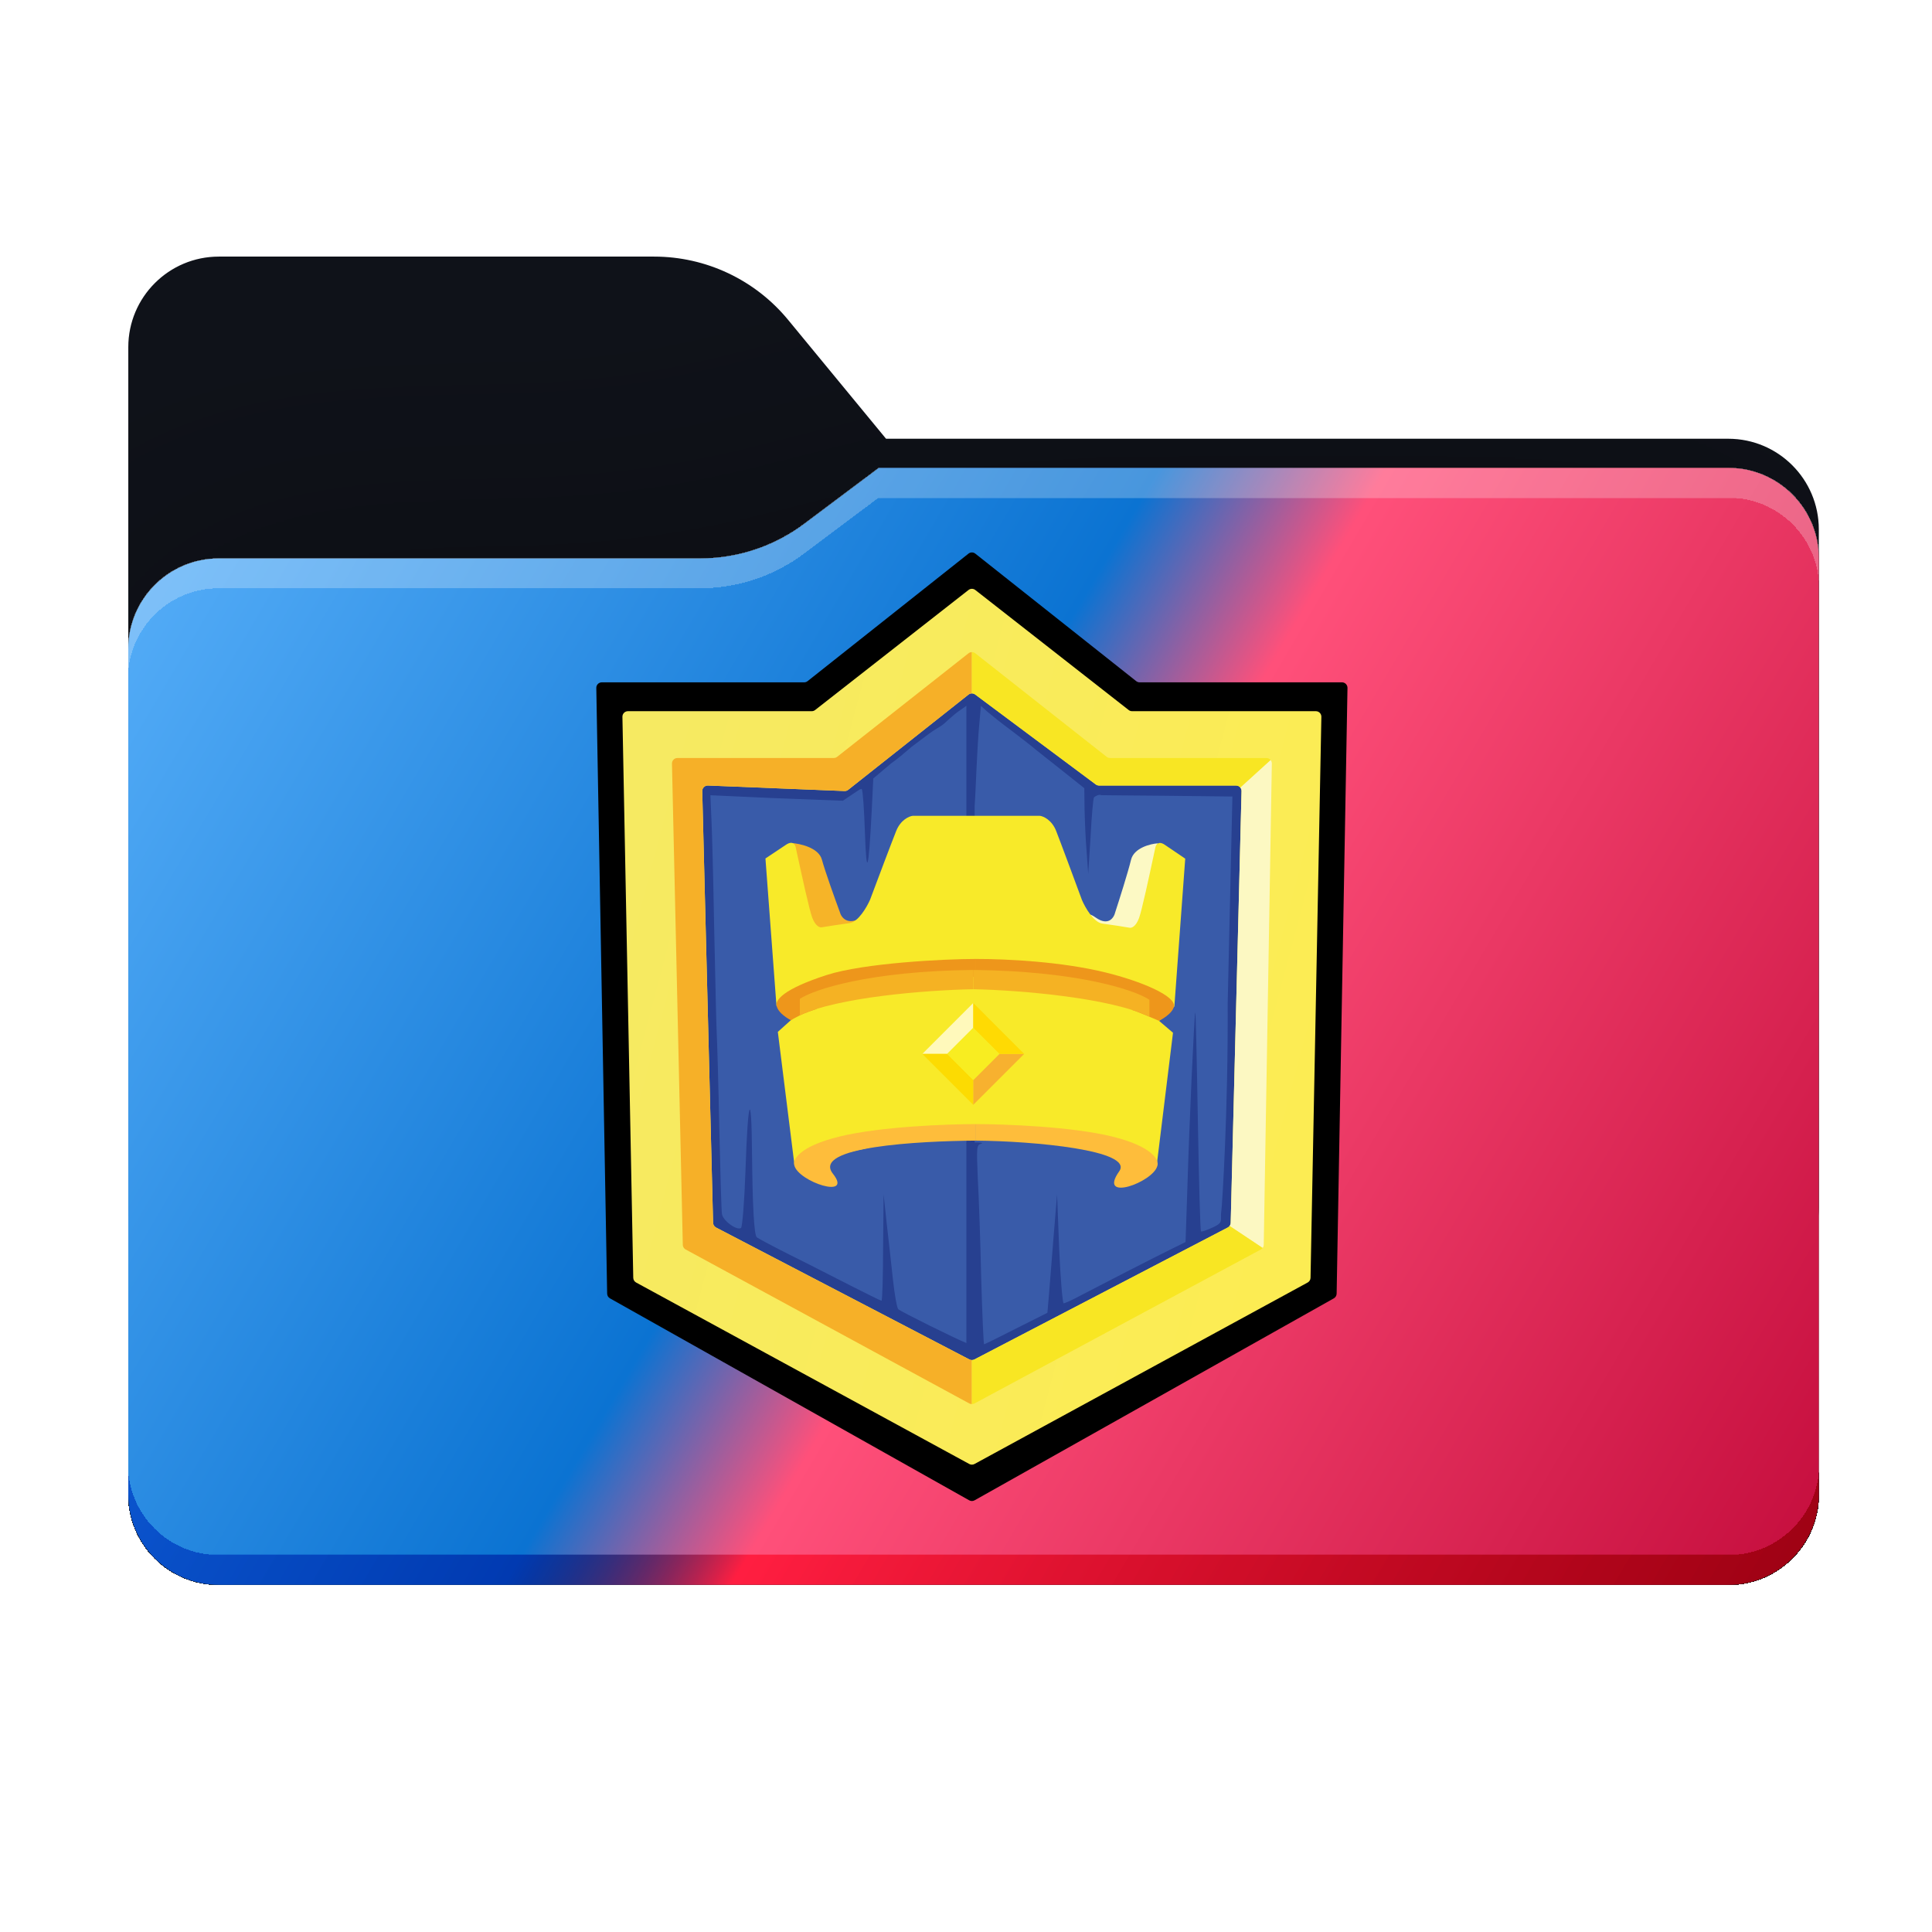
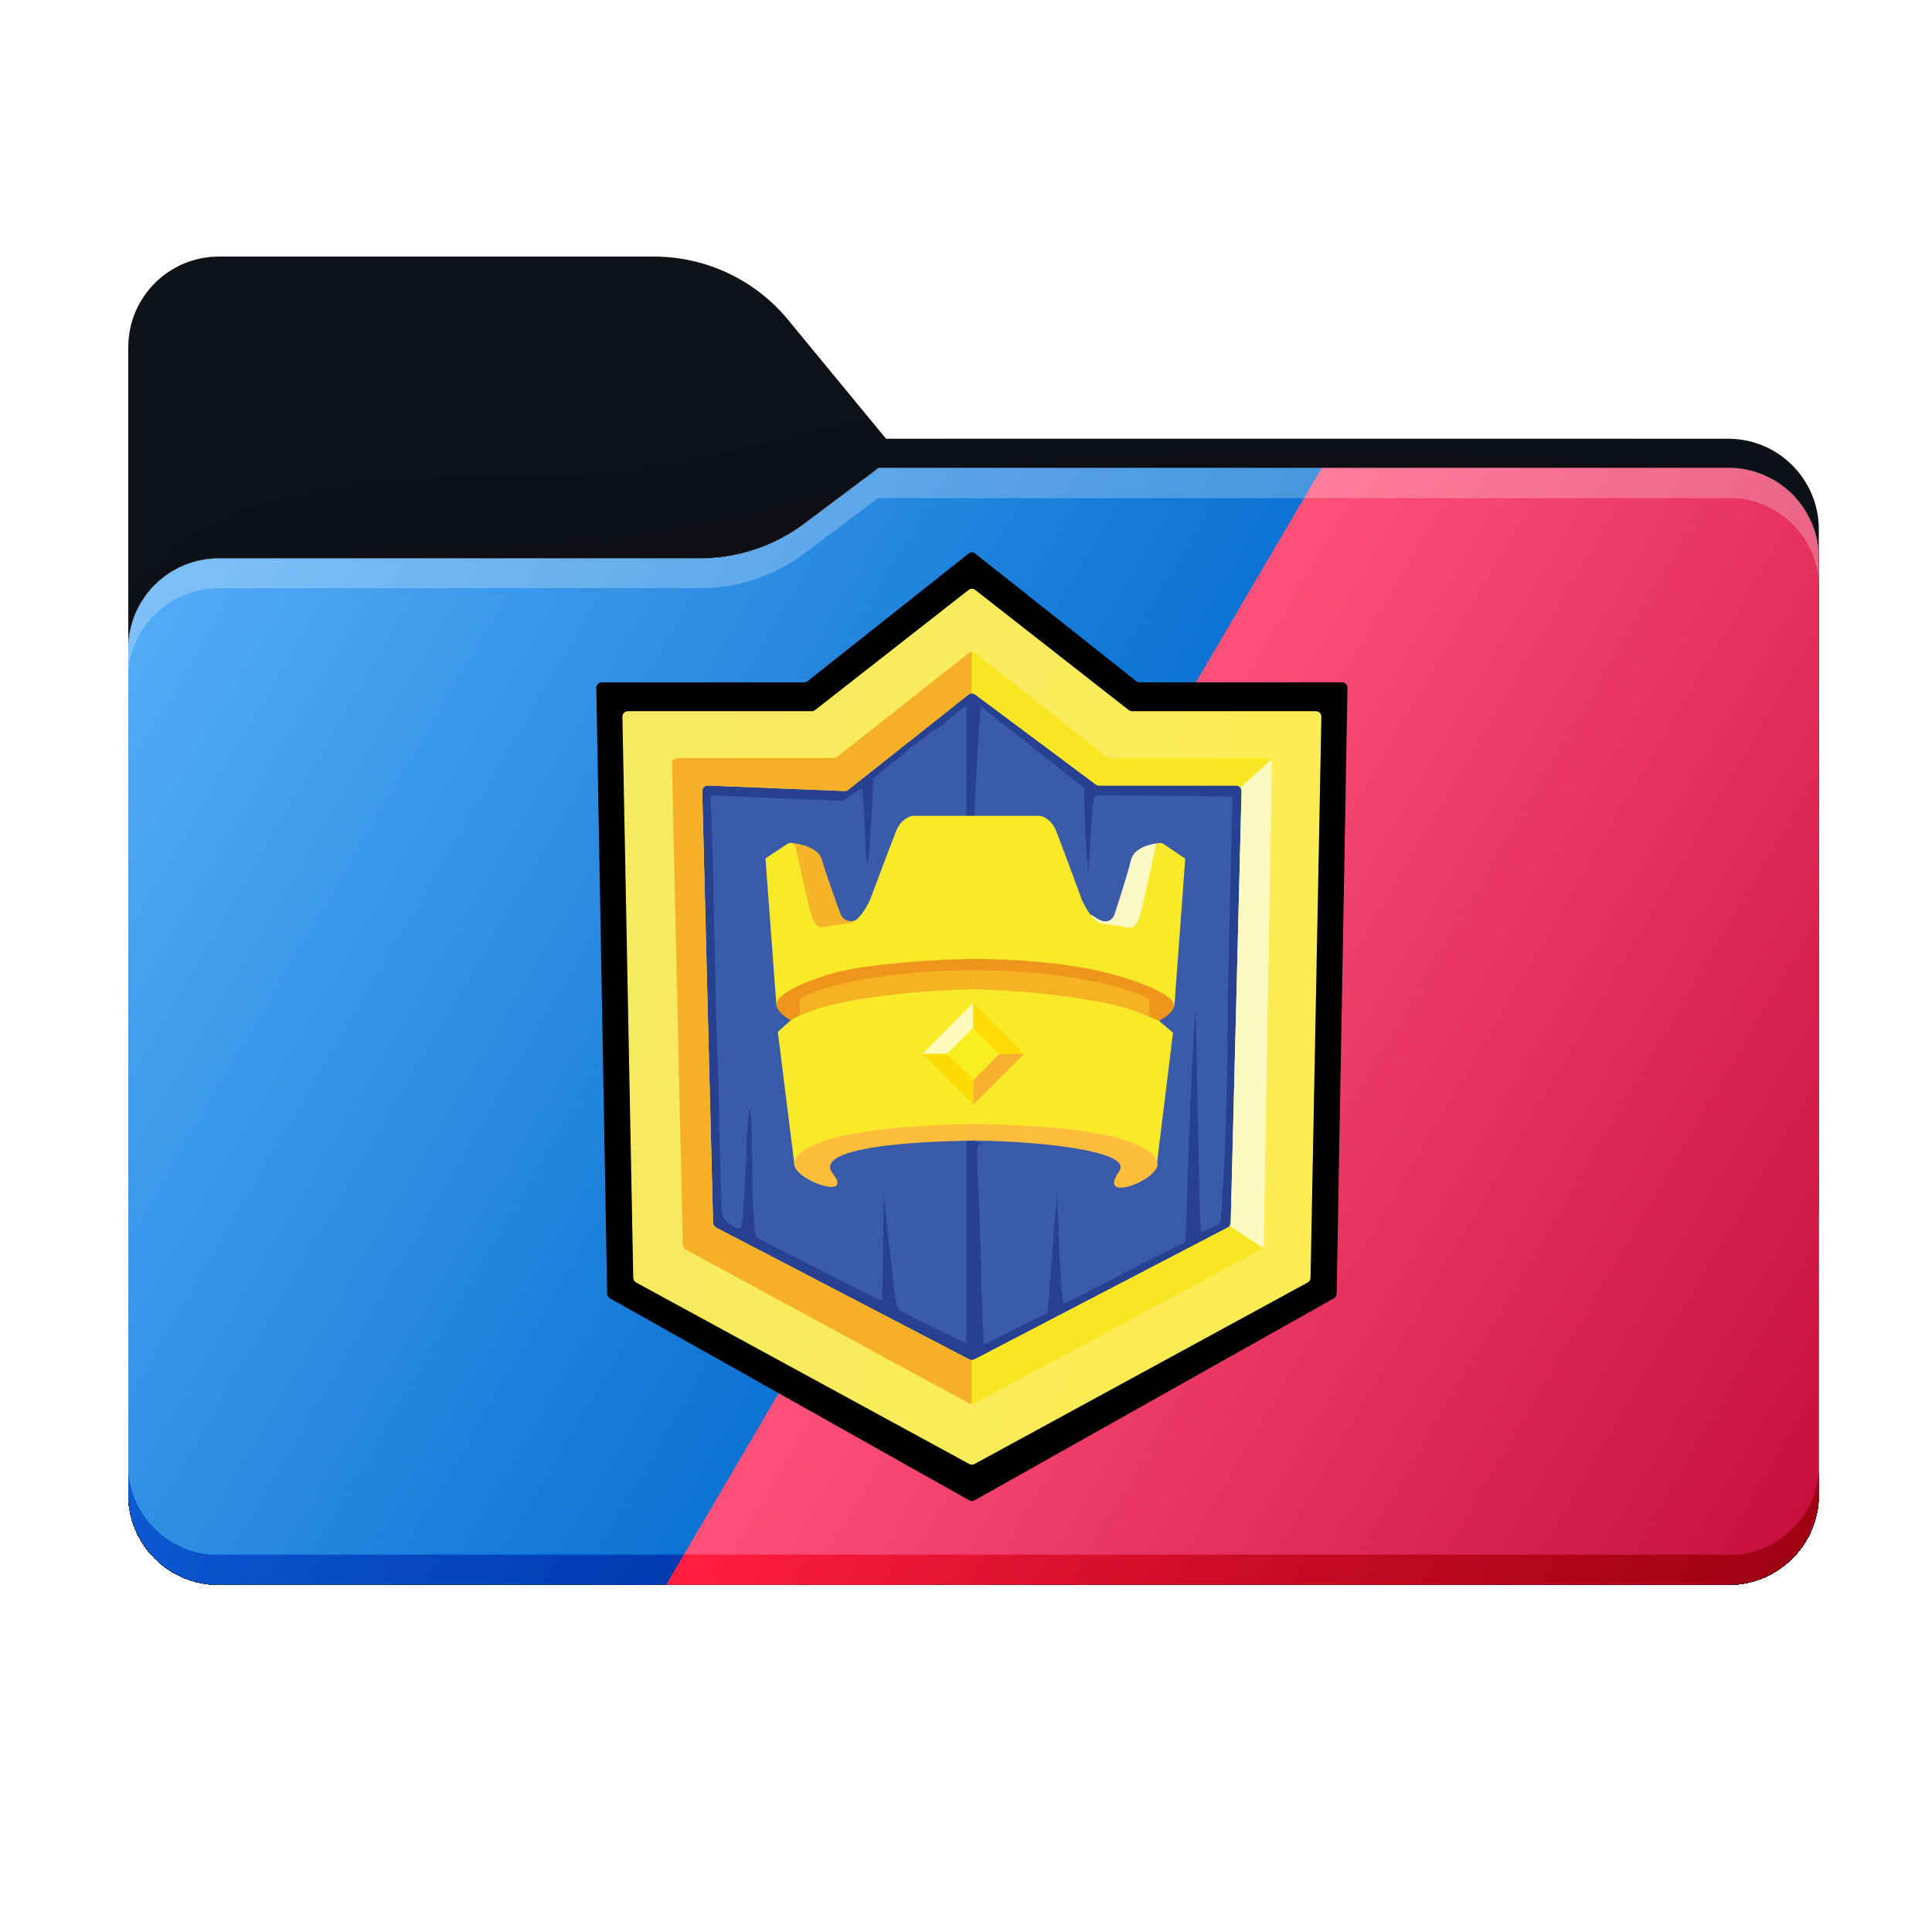
<svg xmlns="http://www.w3.org/2000/svg" width="256" height="256" viewBox="0 0 256 256" fill="none">
  <path fill-rule="evenodd" clip-rule="evenodd" d="M104.425 42.378C100.056 37.073 93.544 34 86.671 34H29C22.373 34 17 39.373 17 46V58.137V68.2V160C17 166.627 22.373 172 29 172H229C235.627 172 241 166.627 241 160V70.137C241 63.51 235.627 58.137 229 58.137H117.404L104.425 42.378Z" fill="#0F1219" />
  <mask id="mask0_603_14416" style="mask-type:alpha" maskUnits="userSpaceOnUse" x="17" y="34" width="224" height="138">
    <path fill-rule="evenodd" clip-rule="evenodd" d="M104.425 42.378C100.056 37.073 93.544 34 86.671 34H29C22.373 34 17 39.373 17 46V58.137V68.2V160C17 166.627 22.373 172 29 172H229C235.627 172 241 166.627 241 160V70.137C241 63.51 235.627 58.137 229 58.137H117.404L104.425 42.378Z" fill="url(#paint0_linear_603_14416)" />
  </mask>
  <g mask="url(#mask0_603_14416)">
    <g style="mix-blend-mode:multiply" filter="url(#filter0_f_603_14416)">
      <path fill-rule="evenodd" clip-rule="evenodd" d="M92.789 74C97.764 74 102.605 72.387 106.586 69.402L116.459 62H229C235.627 62 241 67.373 241 74V108V160C241 166.627 235.627 172 229 172H29C22.373 172 17 166.627 17 160L17 108V86C17 79.373 22.373 74 29 74H87H92.789Z" fill="black" fill-opacity="0.3" />
    </g>
  </g>
  <g filter="url(#filter1_ii_603_14416)">
    <path fill-rule="evenodd" clip-rule="evenodd" d="M92.789 74C97.764 74 102.605 72.387 106.586 69.402L116.459 62H229C235.627 62 241 67.373 241 74V108V198C241 204.627 235.627 210 229 210H29C22.373 210 17 204.627 17 198L17 108V86C17 79.373 22.373 74 29 74H87H92.789Z" fill="url(#paint1_linear_603_14416)" />
  </g>
  <path d="M79.013 91.156C79.006 90.748 79.335 90.413 79.743 90.413H106.555C106.719 90.413 106.879 90.358 107.008 90.256L128.328 73.359C128.594 73.149 128.969 73.149 129.234 73.359L150.555 90.256C150.684 90.358 150.843 90.413 151.008 90.413H177.82C178.228 90.413 178.556 90.748 178.549 91.156L177.111 171.415C177.106 171.674 176.965 171.911 176.739 172.038L129.139 198.799C128.917 198.924 128.646 198.924 128.424 198.799L80.823 172.038C80.598 171.911 80.456 171.674 80.451 171.415L79.013 91.156Z" fill="black" />
-   <path d="M82.474 94.981C82.466 94.572 82.794 94.237 83.203 94.237H107.557C107.72 94.237 107.878 94.183 108.007 94.082L128.332 78.176C128.596 77.969 128.967 77.969 129.231 78.176L149.556 94.082C149.684 94.183 149.842 94.237 150.005 94.237H174.36C174.768 94.237 175.097 94.572 175.089 94.981L173.653 169.315C173.648 169.577 173.502 169.816 173.272 169.941L129.13 193.986C128.913 194.105 128.65 194.105 128.432 193.986L84.29 169.941C84.06 169.816 83.915 169.577 83.91 169.315L82.474 94.981Z" fill="url(#paint2_linear_603_14416)" />
-   <path d="M89.039 101.181C89.035 100.999 89.099 100.831 89.207 100.701C89.341 100.54 89.542 100.438 89.768 100.438H110.475C110.561 100.438 110.647 100.422 110.727 100.393C110.797 100.367 110.864 100.33 110.925 100.283L128.332 86.565C128.464 86.461 128.623 86.41 128.781 86.41C128.94 86.41 129.099 86.461 129.231 86.565L146.638 100.283C146.698 100.33 146.765 100.367 146.836 100.393C146.916 100.422 147.001 100.438 147.088 100.438H167.794C168.02 100.438 168.222 100.54 168.356 100.701C168.464 100.831 168.527 100.999 168.524 101.181L167.452 164.938C167.449 165.094 167.397 165.241 167.306 165.362C167.245 165.443 167.166 165.513 167.073 165.563C167.072 165.564 167.073 165.564 167.072 165.564C167.033 165.585 129.348 185.843 129.13 185.962C129.021 186.021 128.901 186.051 128.781 186.051C128.661 186.051 128.541 186.021 128.432 185.962C128.215 185.843 90.866 165.57 90.856 165.564C90.855 165.564 90.856 165.564 90.855 165.564C90.762 165.513 90.683 165.444 90.621 165.362C90.531 165.241 90.478 165.094 90.475 164.938L89.039 101.181Z" fill="url(#paint3_linear_603_14416)" />
-   <path d="M93.051 104.829C93.047 104.646 93.111 104.479 93.219 104.349C93.353 104.188 93.554 104.085 93.78 104.085L111.934 104.815C112.02 104.815 112.106 104.799 112.186 104.77C112.256 104.744 112.323 104.707 112.384 104.66L128.332 92.036C128.464 91.932 128.623 91.881 128.781 91.881C128.94 91.881 129.099 91.932 129.231 92.036L145.179 103.93C145.239 103.977 145.306 104.014 145.377 104.04C145.457 104.07 145.542 104.085 145.629 104.085H163.782C164.008 104.085 164.21 104.188 164.344 104.349C164.451 104.479 164.515 104.646 164.512 104.829L163.075 162.02C163.072 162.176 163.02 162.323 162.929 162.444C162.868 162.526 162.788 162.596 162.695 162.647L129.13 180.126C129.021 180.185 128.901 180.215 128.781 180.215C128.661 180.215 128.541 180.185 128.432 180.126L94.868 162.647C94.746 162.58 94.647 162.481 94.581 162.364C94.523 162.261 94.49 162.143 94.487 162.02L93.051 104.829Z" fill="url(#paint4_linear_603_14416)" />
-   <path d="M93.051 104.829C93.047 104.646 93.111 104.479 93.219 104.349C93.353 104.188 93.554 104.085 93.78 104.085L111.934 104.815C112.02 104.815 112.105 104.799 112.185 104.77C112.256 104.744 112.323 104.707 112.384 104.66L128.332 92.036C128.464 91.933 128.622 91.881 128.781 91.881C128.94 91.881 129.099 91.933 129.231 92.036L145.179 103.93C145.239 103.977 145.306 104.014 145.377 104.041C145.457 104.07 145.542 104.085 145.628 104.085H163.782C164.008 104.085 164.21 104.188 164.344 104.349C164.451 104.479 164.515 104.646 164.512 104.829L163.075 162.02C163.072 162.176 163.02 162.323 162.929 162.444C162.868 162.526 162.788 162.596 162.695 162.647L129.13 180.126C129.021 180.185 128.901 180.215 128.781 180.215C128.661 180.215 128.541 180.185 128.432 180.126L94.868 162.647C94.746 162.58 94.647 162.481 94.581 162.364C94.523 162.261 94.49 162.143 94.487 162.02L93.051 104.829Z" fill="#274090" />
+   <path d="M82.473 94.981C82.466 94.572 82.794 94.237 83.203 94.237H107.557C107.72 94.237 107.878 94.183 108.007 94.082L128.332 78.176C128.596 77.969 128.967 77.969 129.231 78.176L149.556 94.082C149.684 94.183 149.842 94.237 150.005 94.237H174.36C174.768 94.237 175.097 94.572 175.089 94.981L173.653 169.315C173.648 169.577 173.502 169.816 173.272 169.941L129.13 193.986C128.913 194.105 128.65 194.105 128.432 193.986L84.29 169.941C84.06 169.816 83.915 169.577 83.91 169.315L82.473 94.981Z" fill="url(#paint2_linear_603_14416)" />
+   <path d="M89.039 101.181C89.035 100.999 89.099 100.831 89.207 100.701C89.341 100.54 89.542 100.438 89.768 100.438H110.475C110.561 100.438 110.647 100.422 110.727 100.393C110.797 100.367 110.864 100.33 110.925 100.283L128.332 86.565C128.464 86.461 128.622 86.41 128.781 86.41C128.94 86.41 129.099 86.461 129.231 86.565L146.638 100.283C146.698 100.33 146.765 100.367 146.836 100.393C146.916 100.422 147.001 100.438 147.087 100.438H167.794C168.02 100.438 168.222 100.54 168.356 100.701C168.464 100.831 168.527 100.999 168.524 101.181L167.452 164.938C167.449 165.094 167.397 165.241 167.306 165.362C167.245 165.443 167.166 165.513 167.073 165.563C167.072 165.564 167.073 165.564 167.072 165.564C167.033 165.585 129.348 185.843 129.13 185.962C129.021 186.021 128.901 186.051 128.781 186.051C128.661 186.051 128.541 186.021 128.432 185.962C128.215 185.843 90.866 165.57 90.856 165.564C90.855 165.564 90.855 165.564 90.855 165.564C90.762 165.513 90.683 165.444 90.621 165.362C90.531 165.241 90.478 165.094 90.475 164.938L89.039 101.181Z" fill="url(#paint3_linear_603_14416)" />
+   <path d="M93.051 104.829C93.047 104.646 93.111 104.479 93.219 104.349C93.353 104.188 93.554 104.085 93.78 104.085L111.934 104.815C112.02 104.815 112.106 104.799 112.186 104.77C112.256 104.744 112.323 104.707 112.384 104.66L128.332 92.036C128.464 91.932 128.622 91.881 128.781 91.881C128.94 91.881 129.099 91.932 129.231 92.036L145.179 103.93C145.239 103.977 145.306 104.014 145.377 104.04C145.457 104.07 145.542 104.085 145.629 104.085H163.782C164.008 104.085 164.21 104.188 164.344 104.349C164.451 104.479 164.515 104.646 164.512 104.829L163.075 162.02C163.072 162.176 163.02 162.323 162.929 162.444C162.868 162.526 162.788 162.596 162.695 162.647L129.13 180.126C129.021 180.185 128.901 180.215 128.781 180.215C128.661 180.215 128.541 180.185 128.432 180.126L94.868 162.647C94.746 162.58 94.647 162.481 94.581 162.364C94.523 162.261 94.49 162.143 94.487 162.02L93.051 104.829Z" fill="url(#paint4_linear_603_14416)" />
+   <path d="M93.051 104.829C93.047 104.646 93.111 104.479 93.219 104.349C93.353 104.188 93.554 104.085 93.78 104.085L111.934 104.815C112.02 104.815 112.106 104.799 112.186 104.77C112.256 104.744 112.323 104.707 112.384 104.66L128.332 92.036C128.464 91.933 128.622 91.881 128.781 91.881C128.94 91.881 129.099 91.933 129.231 92.036L145.179 103.93C145.239 103.977 145.306 104.014 145.377 104.041C145.457 104.07 145.542 104.085 145.629 104.085H163.782C164.008 104.085 164.21 104.188 164.344 104.349C164.451 104.479 164.515 104.646 164.512 104.829L163.075 162.02C163.072 162.176 163.02 162.323 162.929 162.444C162.868 162.526 162.788 162.596 162.695 162.647L129.13 180.126C129.021 180.185 128.901 180.215 128.781 180.215C128.661 180.215 128.541 180.185 128.432 180.126L94.868 162.647C94.746 162.58 94.647 162.481 94.581 162.364C94.523 162.261 94.49 162.143 94.487 162.02L93.051 104.829Z" fill="#274090" />
  <path d="M90.475 164.938L89.039 101.181C89.035 100.999 89.099 100.831 89.207 100.701C89.341 100.54 89.542 100.438 89.768 100.438H110.475C110.561 100.438 110.647 100.422 110.727 100.393C110.797 100.367 110.864 100.33 110.925 100.283L128.332 86.565C128.464 86.461 128.623 86.41 128.781 86.41V91.881C128.623 91.881 128.464 91.933 128.332 92.036L112.384 104.66C112.323 104.707 112.256 104.744 112.186 104.77C112.106 104.799 112.02 104.815 111.934 104.815L93.78 104.085C93.554 104.085 93.353 104.188 93.219 104.349C93.111 104.479 93.047 104.646 93.051 104.829L94.487 162.02C94.49 162.143 94.523 162.261 94.581 162.364C94.647 162.481 94.746 162.58 94.868 162.647L128.432 180.126C128.541 180.185 128.661 180.215 128.781 180.215V186.051C128.661 186.051 128.541 186.021 128.432 185.962C128.215 185.843 90.866 165.57 90.856 165.565L90.855 165.564C90.762 165.513 90.683 165.444 90.621 165.362C90.531 165.241 90.478 165.094 90.475 164.938Z" fill="#F6B028" />
-   <path d="M167.452 164.938L168.524 101.181C168.527 100.999 168.464 100.831 168.356 100.701L164.344 104.349C164.451 104.478 164.515 104.646 164.512 104.828L163.075 162.02C163.072 162.175 163.02 162.323 162.929 162.444L167.306 165.362C167.396 165.241 167.449 165.093 167.452 164.938Z" fill="#FCF8C2" />
-   <path d="M166.926 165.643L167.072 165.565L167.073 165.564C167.166 165.513 167.245 165.444 167.306 165.362L162.929 162.444C162.868 162.526 162.788 162.596 162.695 162.647L129.13 180.126C129.021 180.185 128.901 180.215 128.781 180.215V186.051C128.901 186.051 129.021 186.021 129.13 185.962C129.34 185.848 164.38 167.011 166.926 165.643Z" fill="#F8E623" />
-   <path d="M129.231 86.565L146.638 100.283C146.698 100.33 146.765 100.367 146.836 100.393C146.916 100.422 147.001 100.438 147.087 100.438H167.794C168.02 100.438 168.222 100.54 168.356 100.701L164.344 104.349C164.21 104.188 164.008 104.085 163.782 104.085H145.629C145.542 104.085 145.457 104.07 145.377 104.04C145.306 104.014 145.239 103.977 145.179 103.93L129.231 92.036C129.099 91.933 128.94 91.881 128.781 91.881V86.41C128.94 86.41 129.099 86.461 129.231 86.565Z" fill="#F8E623" />
-   <path fill-rule="evenodd" clip-rule="evenodd" d="M128.052 177.959V151.523C127.993 151.495 127.996 151.47 128.052 151.449V93.522L126.964 94.288C126.563 94.572 126.229 94.871 125.941 95.129C125.781 95.273 125.635 95.404 125.499 95.513C125.107 95.928 124.59 96.257 124.59 96.257C124.59 96.257 123.757 96.733 123.029 97.276C122.613 97.591 122.165 97.927 121.794 98.205C121.485 98.436 121.229 98.628 121.088 98.736C120.952 98.816 120.697 99.036 120.344 99.34C119.798 99.812 119.017 100.485 118.09 101.146L115.715 103.149L115.507 107.427C115.091 115.507 114.814 116.424 114.606 110.279C114.502 107.257 114.329 104.711 114.19 104.575C114.109 104.47 113.873 104.63 113.431 104.929C113.303 105.015 113.158 105.113 112.994 105.22L111.677 106.103L102.174 105.738L94.131 105.373L94.269 108.581C94.339 109.905 94.512 116.084 94.616 122.229C94.649 123.697 94.682 125.207 94.714 126.674C94.817 131.38 94.91 135.647 94.963 136.708C95.032 138.1 95.206 143.906 95.31 149.609C95.448 155.313 95.587 160.338 95.656 160.813C95.726 161.696 97.598 163.088 98.187 162.714C98.361 162.612 98.638 159.217 98.777 155.211C99.089 145.501 99.574 144.143 99.644 152.665C99.713 159.862 99.921 163.563 100.268 163.936C100.406 164.072 102.382 165.125 104.671 166.279C106.198 167.027 108.313 168.107 110.189 169.066C111.124 169.544 112 169.992 112.714 170.353C114.864 171.439 116.701 172.356 116.805 172.356C116.909 172.356 117.013 169.199 117.013 165.328L117.083 158.267L117.499 162.171L117.499 162.172C117.742 164.311 118.123 167.671 118.331 169.64C118.539 171.575 118.851 173.307 119.024 173.476C119.34 173.785 126.652 177.407 128.052 177.959ZM129.146 151.375C129.99 151.377 130.357 151.444 130.015 151.545C129.391 151.714 129.391 151.986 129.564 156.196C129.703 158.64 129.911 164.581 130.015 169.402C130.153 174.189 130.327 178.127 130.396 178.127C130.466 178.127 132.407 177.177 134.661 176.023L138.786 173.952L138.994 171.541C139.098 170.217 139.376 166.686 139.619 163.699L140.069 158.267L140.347 165.498C140.52 169.436 140.797 172.695 140.936 172.695C141.109 172.695 142.08 172.254 143.086 171.711C144.888 170.76 153.452 166.347 155.844 165.192L157.092 164.581L157.335 157.35C157.578 149.066 158.237 134.671 158.375 134.162C158.445 133.992 158.583 140.375 158.722 148.421C158.861 156.433 159.034 163.054 159.138 163.155C159.207 163.257 159.97 162.986 160.837 162.578C161.798 162.12 161.795 161.884 161.787 161.311C161.784 161.078 161.781 160.788 161.841 160.406C161.945 159.591 162.744 147.267 162.674 132.974L163.3 105.543L154.284 105.441C149.222 105.407 145.912 105.365 145.912 105.365C145.669 105.195 145.062 105.526 144.958 105.662C144.854 105.797 144.646 108.14 144.507 110.856L144.195 115.779L143.987 112.893C143.848 111.297 143.744 108.751 143.71 107.223L143.675 104.439L140.347 101.791C139.77 101.333 139.207 100.888 138.699 100.487C137.59 99.611 136.745 98.943 136.602 98.804C136.394 98.634 135.215 97.717 133.967 96.767C132.719 95.85 131.332 94.73 130.847 94.322L129.98 93.541L129.772 95.816C129.633 97.106 129.425 100.841 129.287 104.168C129.247 105.116 129.198 106.016 129.146 106.817V151.375Z" fill="#395BA9" />
-   <path d="M108.903 113.897C108.465 112.292 105.924 111.769 104.891 111.708L107.991 123.38L114.192 123.015C114.982 122.043 116.088 120.389 114.192 121.557C112.295 122.724 111.456 121.557 111.274 120.827C110.666 119.186 109.34 115.502 108.903 113.897Z" fill="#F6B428" />
+   <path d="M167.452 164.938L168.524 101.181C168.527 100.999 168.464 100.831 168.356 100.701L164.344 104.349C164.451 104.478 164.515 104.646 164.512 104.828L163.075 162.02C163.072 162.175 163.02 162.323 162.929 162.444L167.306 165.362C167.397 165.241 167.449 165.093 167.452 164.938Z" fill="#FCF8C2" />
+   <path d="M166.926 165.643L167.072 165.565L167.073 165.564C167.166 165.513 167.245 165.444 167.306 165.362L162.929 162.444C162.867 162.526 162.788 162.596 162.695 162.647L129.13 180.126C129.021 180.185 128.901 180.215 128.781 180.215V186.051C128.901 186.051 129.021 186.021 129.13 185.962C129.34 185.848 164.38 167.011 166.926 165.643Z" fill="#F8E623" />
+   <path d="M129.231 86.565L146.638 100.283C146.698 100.33 146.765 100.367 146.836 100.393C146.916 100.422 147.001 100.438 147.087 100.438H167.794C168.02 100.438 168.222 100.54 168.356 100.701L164.344 104.349C164.21 104.188 164.008 104.085 163.782 104.085H145.628C145.542 104.085 145.457 104.07 145.377 104.04C145.306 104.014 145.239 103.977 145.179 103.93L129.231 92.036C129.099 91.933 128.94 91.881 128.781 91.881V86.41C128.94 86.41 129.099 86.461 129.231 86.565Z" fill="#F8E623" />
+   <path fill-rule="evenodd" clip-rule="evenodd" d="M128.052 177.959V151.523C127.993 151.495 127.996 151.47 128.052 151.449V93.522L126.964 94.288C126.563 94.572 126.229 94.871 125.941 95.129C125.781 95.273 125.635 95.404 125.499 95.513C125.107 95.928 124.59 96.257 124.59 96.257C124.59 96.257 123.758 96.733 123.029 97.276C122.613 97.591 122.165 97.927 121.794 98.205C121.485 98.436 121.229 98.628 121.088 98.736C120.952 98.816 120.697 99.036 120.344 99.34C119.798 99.812 119.017 100.485 118.09 101.146L115.715 103.149L115.507 107.427C115.091 115.507 114.814 116.424 114.606 110.279C114.502 107.257 114.329 104.711 114.19 104.575C114.109 104.47 113.873 104.63 113.431 104.929C113.303 105.015 113.158 105.113 112.994 105.22L111.677 106.103L102.174 105.738L94.131 105.373L94.27 108.581C94.339 109.905 94.512 116.084 94.616 122.229C94.649 123.697 94.682 125.207 94.714 126.674C94.817 131.38 94.91 135.647 94.963 136.708C95.032 138.1 95.206 143.906 95.31 149.609C95.448 155.313 95.587 160.338 95.656 160.813C95.726 161.696 97.598 163.088 98.187 162.714C98.361 162.612 98.638 159.217 98.777 155.211C99.089 145.501 99.574 144.143 99.644 152.665C99.713 159.862 99.921 163.563 100.268 163.936C100.406 164.072 102.382 165.125 104.671 166.279C106.198 167.027 108.313 168.107 110.189 169.066C111.124 169.544 112 169.992 112.714 170.353C114.864 171.439 116.701 172.356 116.805 172.356C116.909 172.356 117.013 169.199 117.013 165.328L117.083 158.267L117.499 162.171C117.741 164.31 118.123 167.671 118.331 169.64C118.539 171.575 118.851 173.307 119.024 173.476C119.34 173.785 126.652 177.407 128.052 177.959ZM129.146 151.375C129.99 151.377 130.357 151.444 130.015 151.545C129.391 151.714 129.391 151.986 129.564 156.196C129.703 158.64 129.911 164.581 130.015 169.402C130.154 174.189 130.327 178.127 130.396 178.127C130.466 178.127 132.407 177.177 134.661 176.023L138.786 173.952L138.994 171.541C139.098 170.217 139.376 166.686 139.619 163.699L140.069 158.267L140.347 165.498C140.52 169.436 140.797 172.695 140.936 172.695C141.109 172.695 142.08 172.254 143.086 171.711C144.888 170.76 153.452 166.347 155.844 165.192L157.092 164.581L157.335 157.35C157.578 149.066 158.237 134.671 158.375 134.162C158.445 133.992 158.583 140.375 158.722 148.421C158.861 156.433 159.034 163.054 159.138 163.155C159.207 163.257 159.97 162.986 160.837 162.578C161.798 162.12 161.795 161.884 161.788 161.311C161.784 161.078 161.781 160.788 161.841 160.406C161.945 159.591 162.744 147.267 162.674 132.974L163.3 105.543L154.284 105.441C149.222 105.407 145.912 105.365 145.912 105.365C145.669 105.195 145.062 105.526 144.958 105.662C144.854 105.797 144.646 108.14 144.507 110.856L144.195 115.779L143.987 112.893C143.848 111.297 143.744 108.751 143.71 107.223L143.675 104.439L140.347 101.791C139.77 101.333 139.207 100.888 138.699 100.487C137.59 99.611 136.745 98.943 136.602 98.804C136.394 98.634 135.215 97.717 133.967 96.767C132.719 95.85 131.332 94.73 130.847 94.322L129.98 93.541L129.772 95.816C129.633 97.106 129.425 100.841 129.287 104.168C129.247 105.116 129.198 106.016 129.146 106.817V151.375Z" fill="#395BA9" />
+   <path d="M108.903 113.897C108.465 112.292 105.924 111.769 104.891 111.708L107.991 123.38L114.192 123.015C114.982 122.043 116.088 120.389 114.192 121.557C112.295 122.724 111.456 121.557 111.274 120.827C110.666 119.186 109.341 115.502 108.903 113.897Z" fill="#F6B428" />
  <path d="M149.866 113.934C150.252 112.329 152.491 111.806 153.401 111.745L150.669 123.417L145.206 123.052C144.509 122.079 143.534 120.426 145.206 121.593C146.877 122.76 147.616 121.593 147.777 120.864C148.313 119.222 149.48 115.538 149.866 113.934Z" fill="#FCF9C4" />
-   <path fill-rule="evenodd" clip-rule="evenodd" d="M157.049 113.775L155.609 133.364L153.584 135.271L155.429 136.843L153.269 154.42L129.328 149.11V148.989L105.255 154.238L103.067 136.73L104.891 135.089L102.885 133.265L101.426 113.752L104.161 111.928C105.036 111.344 105.377 111.928 105.438 112.293C105.506 112.605 105.585 112.966 105.671 113.361C106.274 116.127 107.243 120.573 107.626 121.594C108.064 122.761 108.66 122.931 108.903 122.87C109.632 122.749 111.383 122.469 112.55 122.323C113.717 122.177 114.86 120.195 115.286 119.223C116.198 116.791 118.167 111.563 118.751 110.104C119.334 108.645 120.453 108.159 120.939 108.098H129.328V108.098H137.788C138.268 108.159 139.372 108.647 139.948 110.112C140.524 111.576 142.469 116.825 143.369 119.266C143.789 120.243 144.917 122.232 146.069 122.379C147.221 122.525 148.949 122.806 149.669 122.928C149.909 122.989 150.497 122.818 150.929 121.646C151.307 120.62 152.265 116.151 152.86 113.376C152.944 112.981 153.021 112.621 153.089 112.31C153.149 111.944 153.485 111.358 154.349 111.944L157.049 113.775Z" fill="#F8EA29" />
+   <path fill-rule="evenodd" clip-rule="evenodd" d="M157.049 113.775L155.609 133.364L153.584 135.271L155.429 136.843L153.269 154.42L129.328 149.11V148.989L105.255 154.238L103.067 136.73L104.891 135.089L102.885 133.265L101.426 113.752L104.161 111.928C105.037 111.344 105.377 111.928 105.438 112.293C105.506 112.605 105.585 112.966 105.671 113.361C106.274 116.127 107.243 120.573 107.626 121.594C108.064 122.761 108.66 122.931 108.903 122.87C109.632 122.749 111.383 122.469 112.55 122.323C113.717 122.177 114.86 120.195 115.286 119.223C116.198 116.791 118.167 111.563 118.751 110.104C119.334 108.645 120.453 108.159 120.939 108.098H129.328V108.098H137.788C138.268 108.159 139.373 108.647 139.949 110.112C140.525 111.576 142.469 116.825 143.369 119.266C143.789 120.243 144.917 122.232 146.069 122.379C147.221 122.525 148.949 122.806 149.669 122.928C149.909 122.989 150.497 122.818 150.929 121.646C151.307 120.62 152.265 116.151 152.86 113.376C152.944 112.981 153.022 112.621 153.089 112.31C153.149 111.944 153.485 111.358 154.349 111.944L157.049 113.775Z" fill="#F8EA29" />
  <path d="M110.359 155.514C107.543 151.948 121.666 151.198 129.325 151.137V148.949C125.496 148.949 116.669 149.277 111.271 150.59C105.872 151.903 105.009 153.69 105.252 154.42C105.799 156.608 113.094 158.979 110.359 155.514Z" fill="#FEBD3B" />
-   <path d="M148.302 155.204C150.275 152.414 136.916 151.198 129.325 151.137V148.949C133.121 148.949 142.048 149.28 147.398 150.604C152.748 151.928 153.603 153.73 153.362 154.465C152.82 156.672 145.374 159.344 148.302 155.204Z" fill="#FEBD3B" />
+   <path d="M148.302 155.204C150.275 152.414 136.916 151.198 129.325 151.137V148.949C133.121 148.949 142.049 149.28 147.398 150.604C152.748 151.928 153.603 153.73 153.362 154.465C152.82 156.672 145.374 159.344 148.302 155.204Z" fill="#FEBD3B" />
  <path d="M109.523 129.2C103.734 131.075 102.655 132.556 102.921 133.345C103.092 134.016 103.856 134.674 104.796 135.188C104.949 135.094 105.401 134.833 105.985 134.541C106.569 134.249 107.721 133.848 108.224 133.684C106.764 130.24 121.291 129.495 129.328 129.432V127.064C125.127 127.064 114.452 127.604 109.523 129.2Z" fill="#EE961B" />
  <path d="M129.325 129.433C137.606 129.499 152.18 130.815 150.027 133.836C150.833 134.066 153.584 135.271 153.584 135.271C154.564 134.729 155.376 134.094 155.547 133.401C155.897 131.988 151.21 130.015 146.488 128.856C140.652 127.422 133.466 127.064 129.325 127.064V129.433Z" fill="#EE961B" />
  <path d="M105.982 134.541C110.906 132.17 122.517 131.198 128.961 131.076V128.523C115.1 128.669 107.806 131.137 105.982 132.353V134.541Z" fill="#F5B223" />
  <path d="M152.304 134.724C147.341 132.276 135.455 131.202 128.961 131.076V128.523C142.93 128.674 150.466 131.221 152.304 132.476V134.724Z" fill="#F5B223" />
  <path d="M128.963 132.899L122.216 139.647H125.507L128.963 136.191L128.963 132.899Z" fill="#FFF9BB" />
  <path d="M122.216 139.647L128.964 146.395L128.964 143.103L125.507 139.647L122.216 139.647Z" fill="#FCDB02" />
  <path d="M128.964 146.395L135.711 139.647L132.42 139.647L128.964 143.103L128.964 146.395Z" fill="#F7B12F" />
  <path d="M135.711 139.647L128.963 132.9L128.963 136.191L132.42 139.647L135.711 139.647Z" fill="#FFDA03" />
-   <path d="M125.507 139.647L128.963 136.191L132.42 139.647L128.964 143.103L125.507 139.647Z" fill="#F8ED21" />
+   <path d="M125.508 139.647L128.963 136.191L132.42 139.647L128.964 143.103L125.508 139.647Z" fill="#F8ED21" />
  <defs>
    <filter id="filter0_f_603_14416" x="-20" y="25" width="298" height="184" filterUnits="userSpaceOnUse" color-interpolation-filters="sRGB">
      <feFlood flood-opacity="0" result="BackgroundImageFix" />
      <feBlend mode="normal" in="SourceGraphic" in2="BackgroundImageFix" result="shape" />
      <feGaussianBlur stdDeviation="18.5" result="effect1_foregroundBlur_603_14416" />
    </filter>
    <filter id="filter1_ii_603_14416" x="17" y="62" width="224" height="148" filterUnits="userSpaceOnUse" color-interpolation-filters="sRGB">
      <feFlood flood-opacity="0" result="BackgroundImageFix" />
      <feBlend mode="normal" in="SourceGraphic" in2="BackgroundImageFix" result="shape" />
      <feColorMatrix in="SourceAlpha" type="matrix" values="0 0 0 0 0 0 0 0 0 0 0 0 0 0 0 0 0 0 127 0" result="hardAlpha" />
      <feOffset dy="4" />
      <feComposite in2="hardAlpha" operator="arithmetic" k2="-1" k3="1" />
      <feColorMatrix type="matrix" values="0 0 0 0 1 0 0 0 0 1 0 0 0 0 1 0 0 0 0.25 0" />
      <feBlend mode="normal" in2="shape" result="effect1_innerShadow_603_14416" />
      <feColorMatrix in="SourceAlpha" type="matrix" values="0 0 0 0 0 0 0 0 0 0 0 0 0 0 0 0 0 0 127 0" result="hardAlpha" />
      <feOffset dy="-4" />
      <feComposite in2="hardAlpha" operator="arithmetic" k2="-1" k3="1" />
      <feColorMatrix type="matrix" values="0 0 0 0 0 0 0 0 0 0 0 0 0 0 0 0 0 0 0.9 0" />
      <feBlend mode="soft-light" in2="effect1_innerShadow_603_14416" result="effect2_innerShadow_603_14416" />
    </filter>
    <linearGradient id="paint0_linear_603_14416" x1="17" y1="34" x2="197.768" y2="215.142" gradientUnits="userSpaceOnUse">
      <stop stop-color="#05815D" />
      <stop offset="1" stop-color="#0C575F" />
    </linearGradient>
    <linearGradient id="paint1_linear_603_14416" x1="8.5" y1="70" x2="247" y2="210" gradientUnits="userSpaceOnUse">
      <stop stop-color="#5BB2FB" />
-       <stop offset="0.438" stop-color="#0B73D2" />
-       <stop offset="0.532" stop-color="#FF507A" />
+       <stop offset="0.505" stop-color="#0B73D2" />
+       <stop offset="0.505" stop-color="#FF507A" />
      <stop offset="1" stop-color="#C20A3A" />
    </linearGradient>
    <linearGradient id="paint2_linear_603_14416" x1="82.459" y1="117.033" x2="175.103" y2="141.654" gradientUnits="userSpaceOnUse">
      <stop stop-color="#F6EA62" />
      <stop offset="1" stop-color="#FCEC53" />
    </linearGradient>
    <linearGradient id="paint3_linear_603_14416" x1="82.459" y1="117.033" x2="175.103" y2="141.654" gradientUnits="userSpaceOnUse">
      <stop stop-color="#F6EA62" />
      <stop offset="1" stop-color="#FCEC53" />
    </linearGradient>
    <linearGradient id="paint4_linear_603_14416" x1="82.459" y1="117.033" x2="175.103" y2="141.654" gradientUnits="userSpaceOnUse">
      <stop stop-color="#F6EA62" />
      <stop offset="1" stop-color="#FCEC53" />
    </linearGradient>
  </defs>
</svg>
